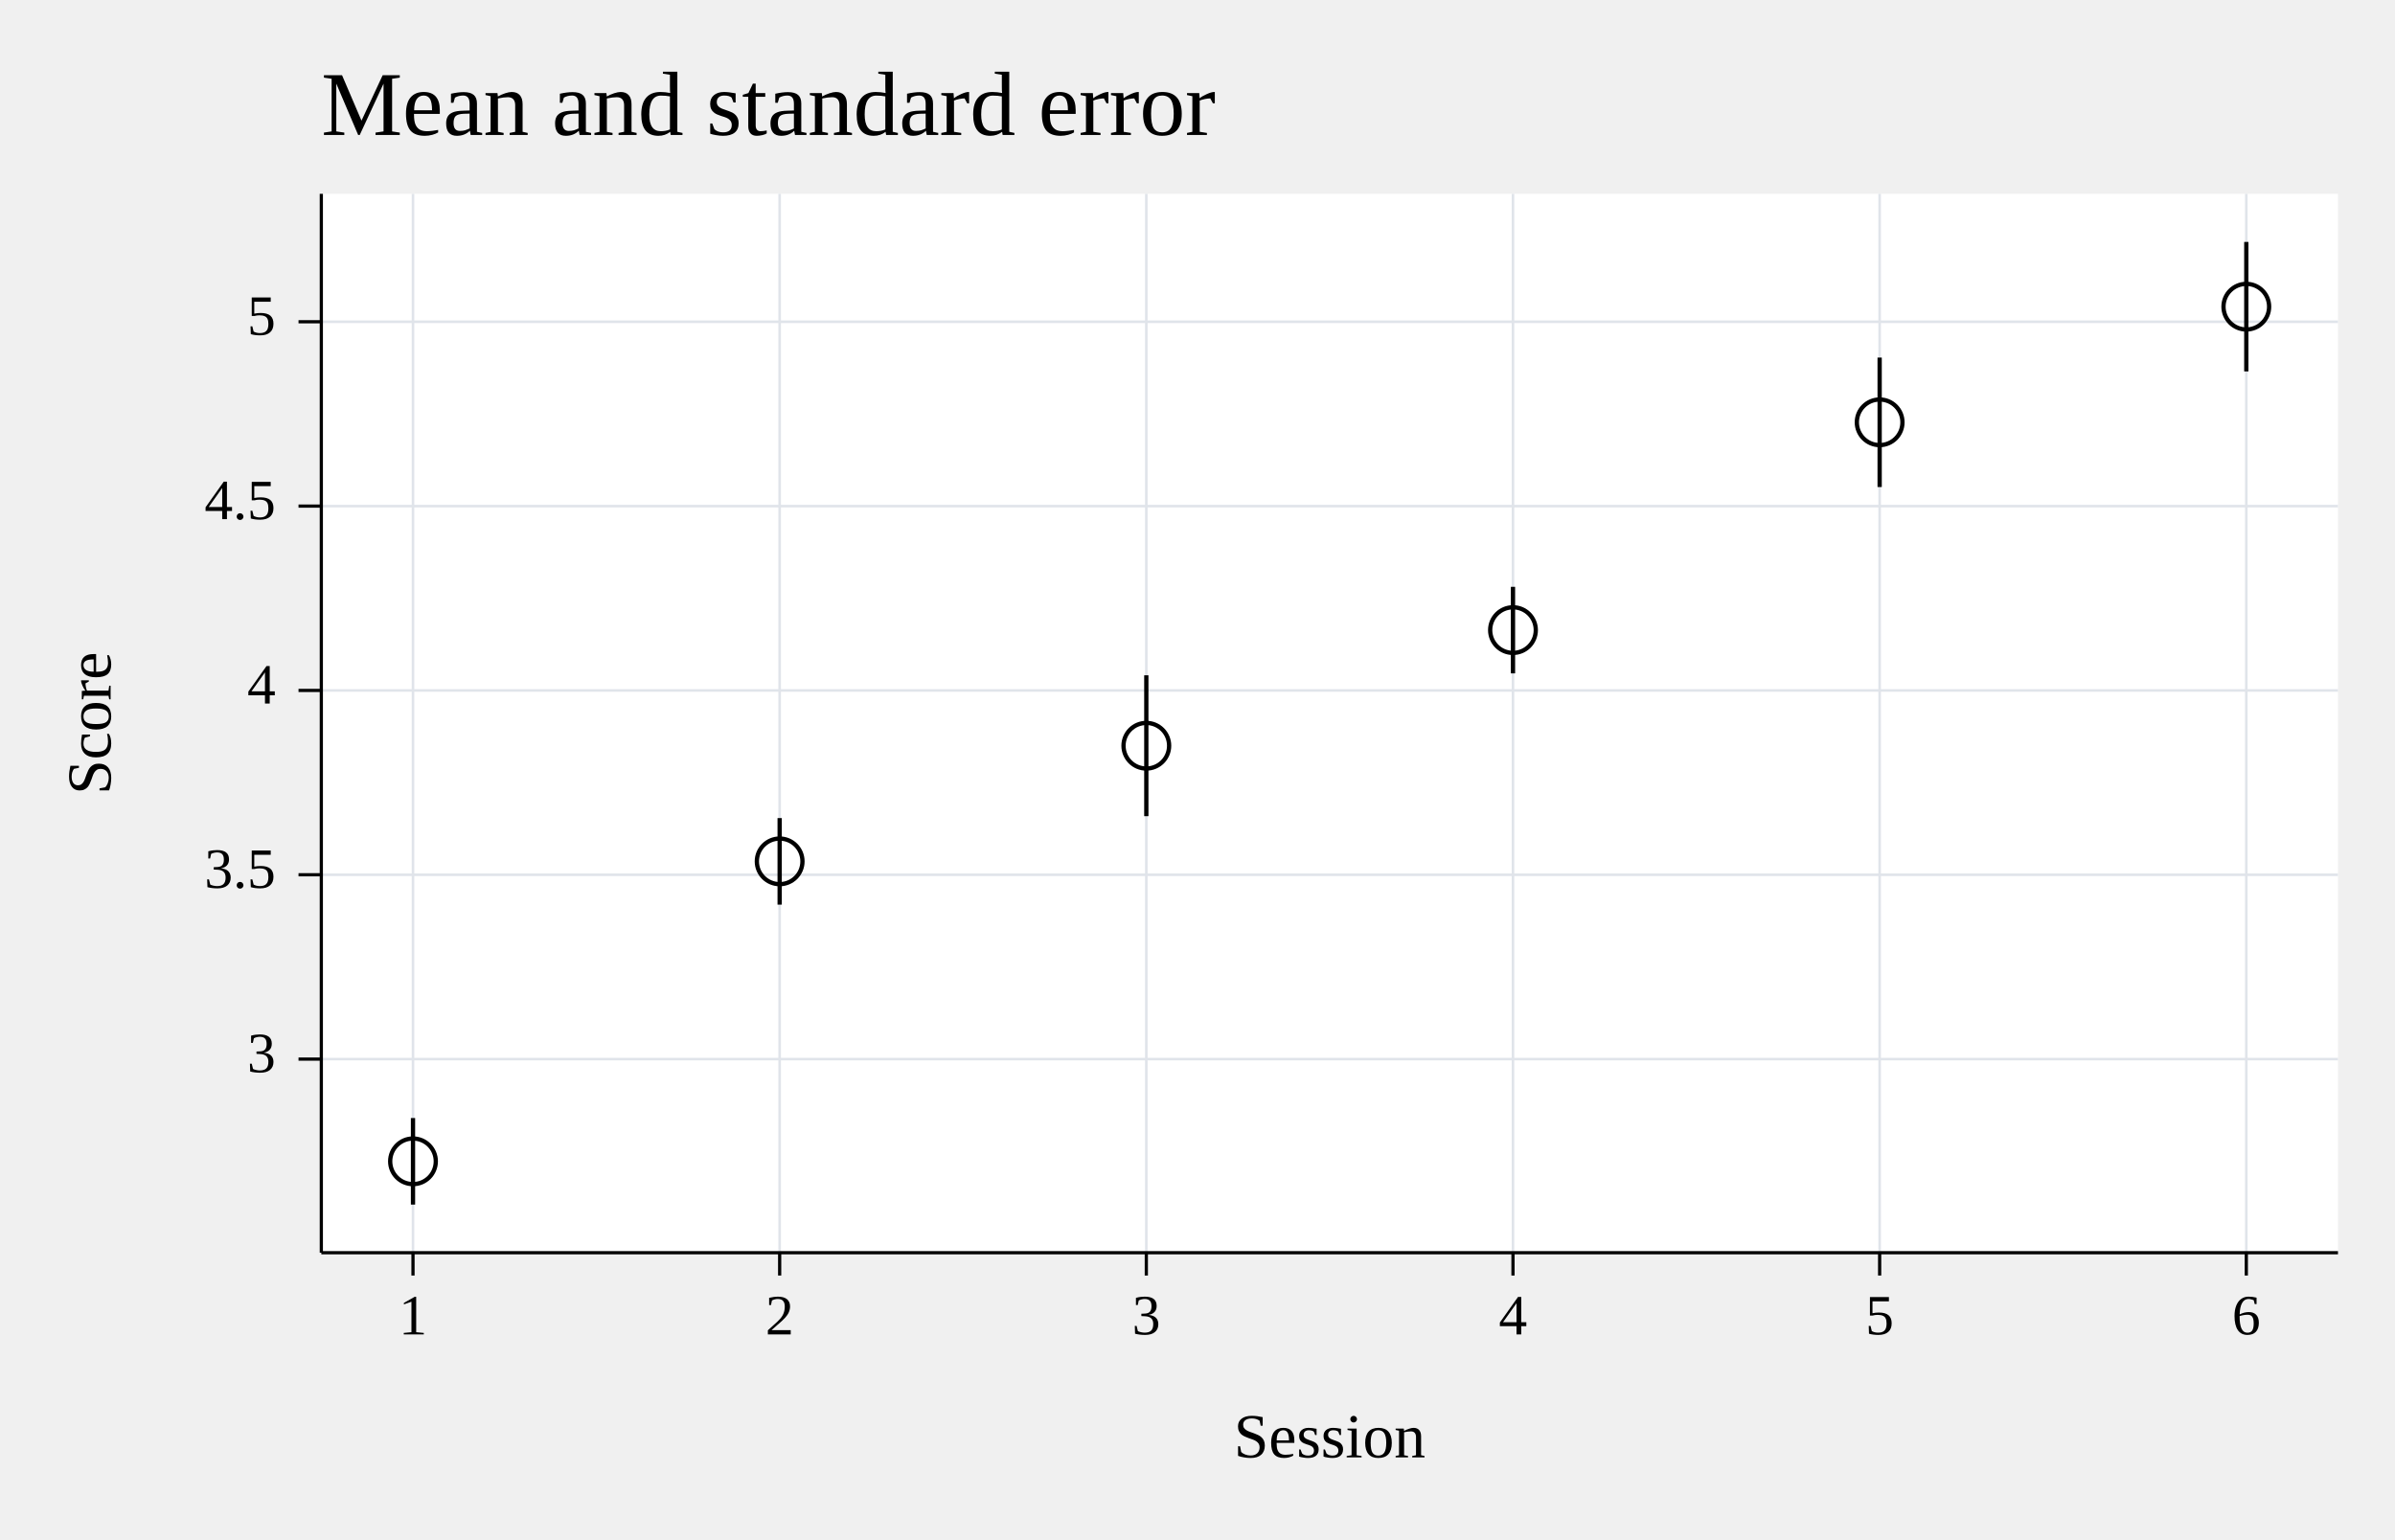
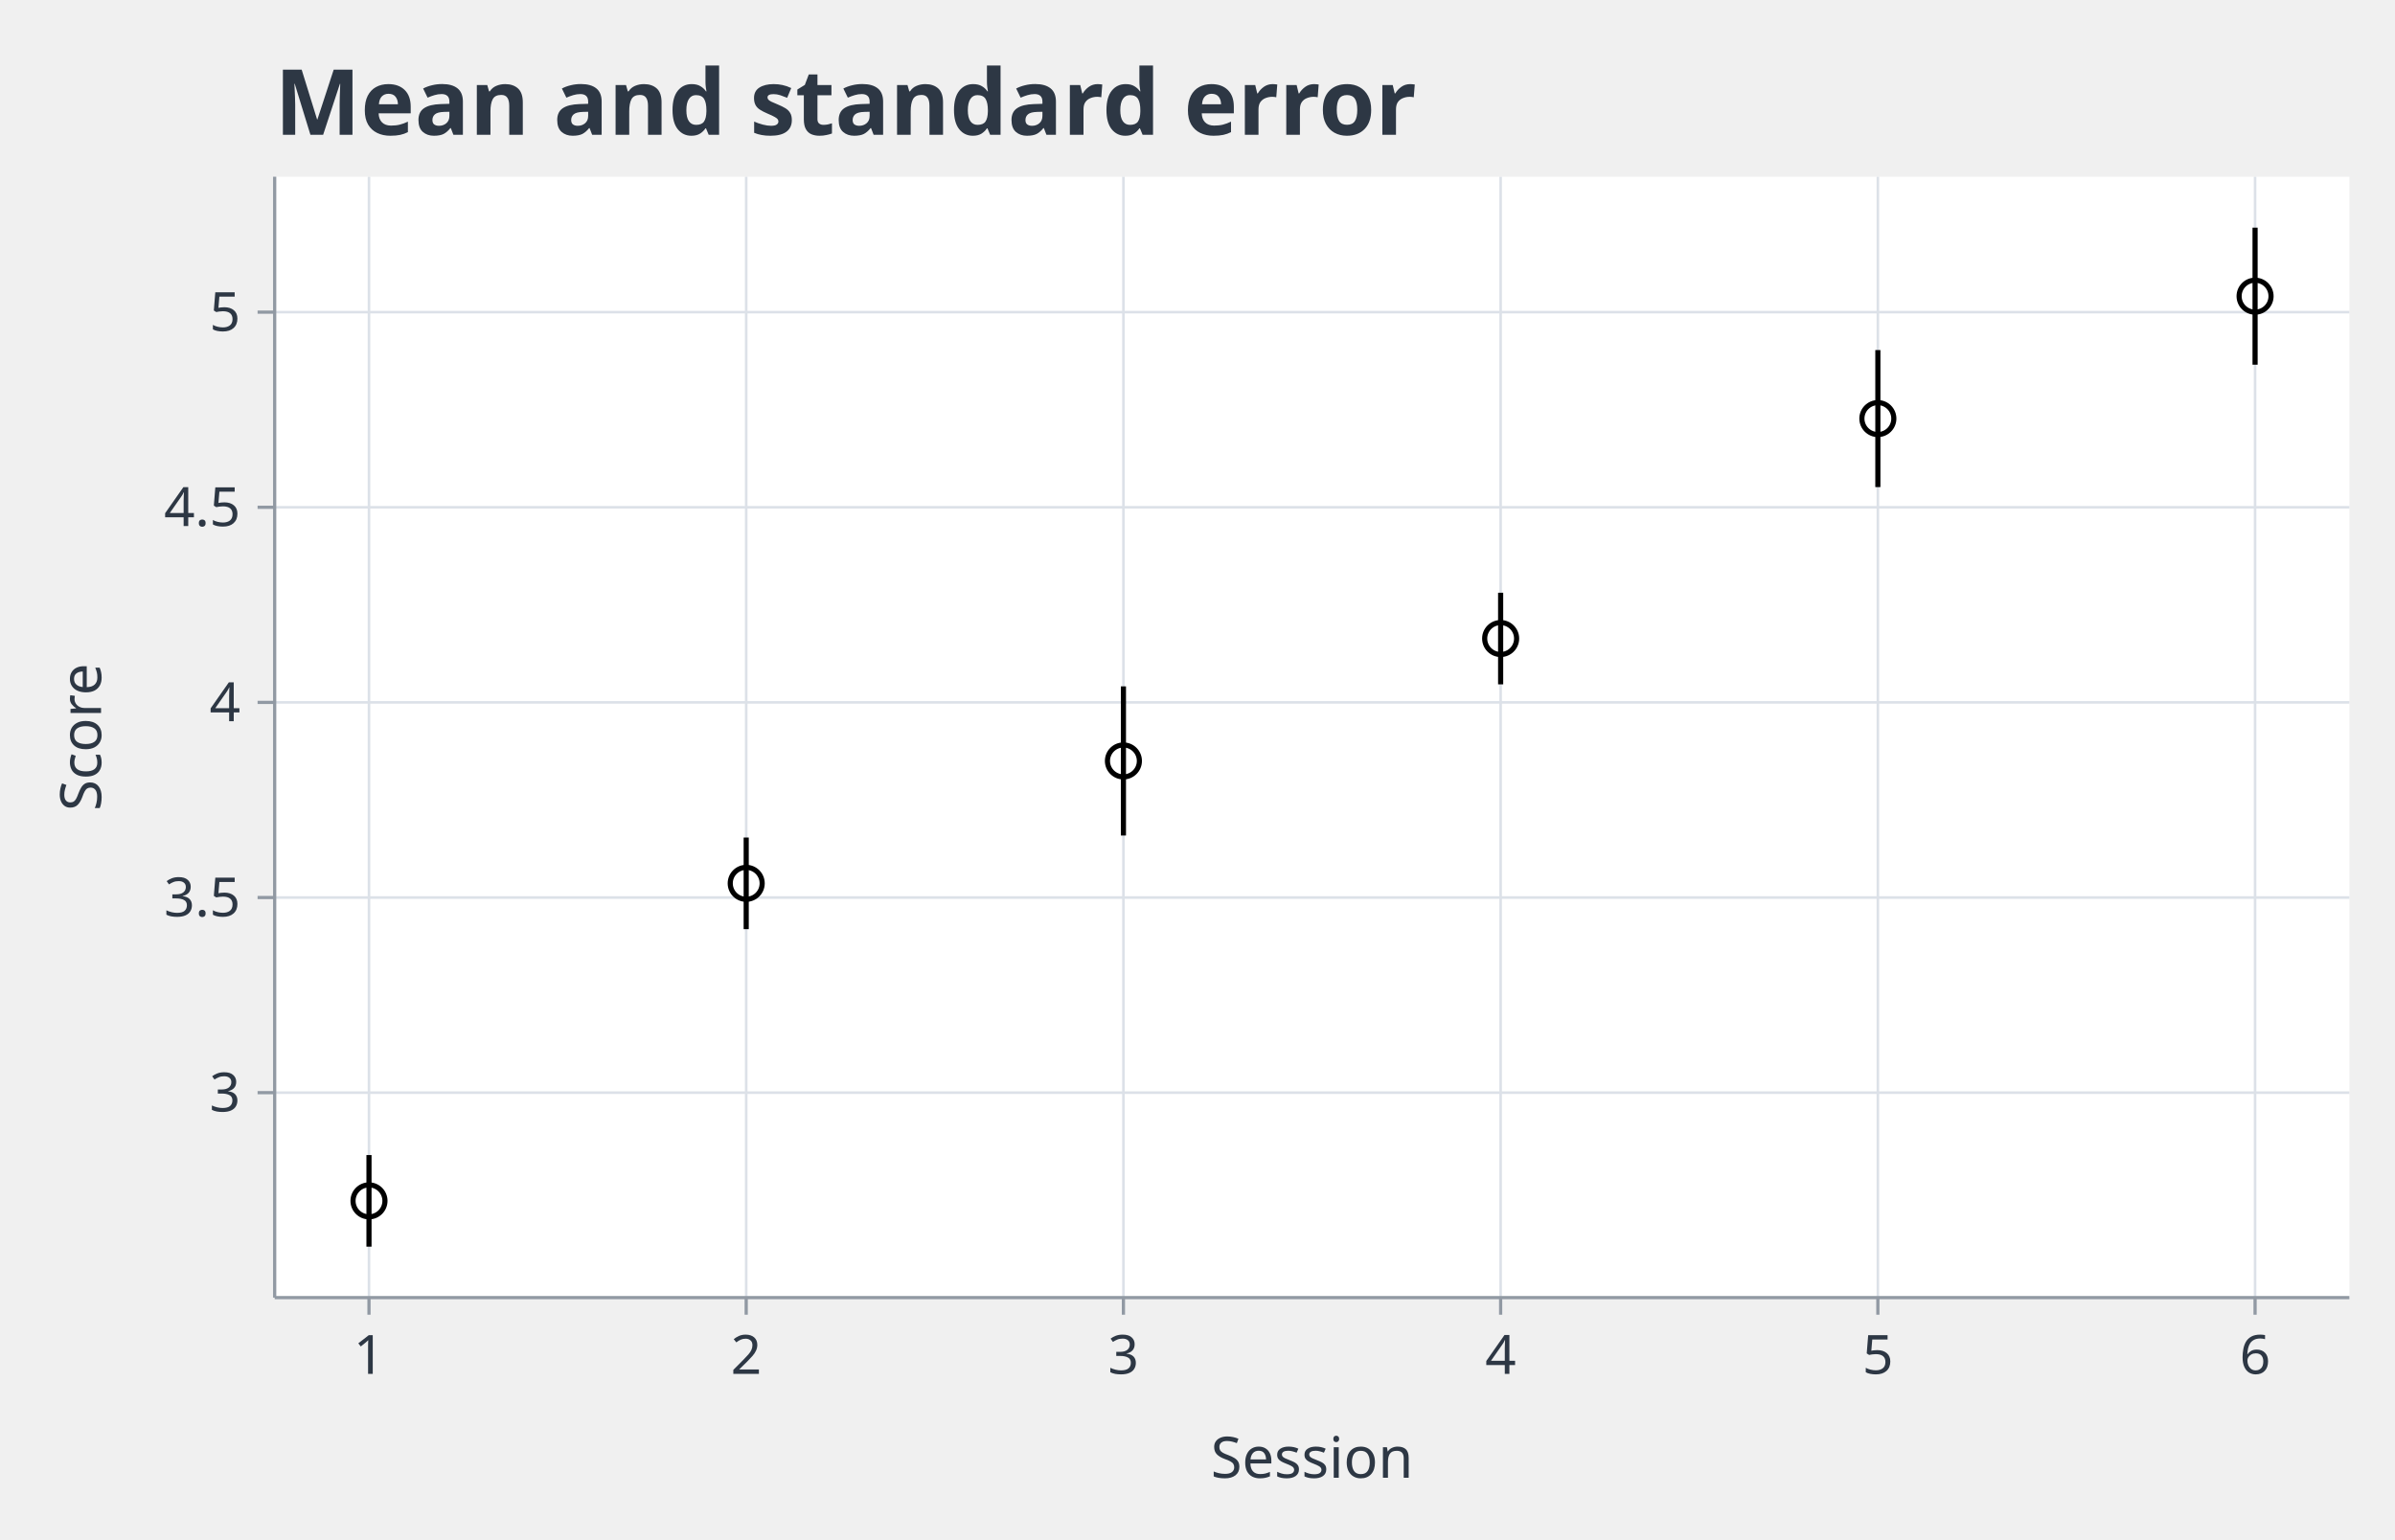
<svg xmlns="http://www.w3.org/2000/svg" width="560" height="360" viewBox="0 0 560 360" id="intaglio-plot" role="img" aria-labelledby="intaglio-plot-title" aria-describedby="intaglio-plot-description">
  <g data-name="plot-panel" clip-path="url(#clip-0)">
-     <rect data-name="plot-panel-background" stroke="none" fill="#ffffff" stroke-width="1" stroke-linecap="butt" stroke-linejoin="miter" x="75.133" y="45.333" width="471.533" height="247.667" />
-     <polyline data-name="plot-panel-grid-x" stroke="#e0e4ea" fill="none" stroke-width="0.6" stroke-linecap="butt" stroke-linejoin="miter" points="96.567,293 96.567,45.333" />
-     <polyline data-name="plot-panel-grid-x" stroke="#e0e4ea" fill="none" stroke-width="0.6" stroke-linecap="butt" stroke-linejoin="miter" points="182.3,293 182.3,45.333" />
-     <polyline data-name="plot-panel-grid-x" stroke="#e0e4ea" fill="none" stroke-width="0.6" stroke-linecap="butt" stroke-linejoin="miter" points="268.033,293 268.033,45.333" />
-     <polyline data-name="plot-panel-grid-x" stroke="#e0e4ea" fill="none" stroke-width="0.6" stroke-linecap="butt" stroke-linejoin="miter" points="353.767,293 353.767,45.333" />
-     <polyline data-name="plot-panel-grid-x" stroke="#e0e4ea" fill="none" stroke-width="0.6" stroke-linecap="butt" stroke-linejoin="miter" points="439.5,293 439.5,45.333" />
-     <polyline data-name="plot-panel-grid-x" stroke="#e0e4ea" fill="none" stroke-width="0.6" stroke-linecap="butt" stroke-linejoin="miter" points="525.233,293 525.233,45.333" />
-     <polyline data-name="plot-panel-grid-y" stroke="#e0e4ea" fill="none" stroke-width="0.6" stroke-linecap="butt" stroke-linejoin="miter" points="75.133,247.714 546.667,247.714" />
-     <polyline data-name="plot-panel-grid-y" stroke="#e0e4ea" fill="none" stroke-width="0.6" stroke-linecap="butt" stroke-linejoin="miter" points="75.133,204.599 546.667,204.599" />
-     <polyline data-name="plot-panel-grid-y" stroke="#e0e4ea" fill="none" stroke-width="0.6" stroke-linecap="butt" stroke-linejoin="miter" points="75.133,161.485 546.667,161.485" />
-     <polyline data-name="plot-panel-grid-y" stroke="#e0e4ea" fill="none" stroke-width="0.6" stroke-linecap="butt" stroke-linejoin="miter" points="75.133,118.371 546.667,118.371" />
-     <polyline data-name="plot-panel-grid-y" stroke="#e0e4ea" fill="none" stroke-width="0.6" stroke-linecap="butt" stroke-linejoin="miter" points="75.133,75.256 546.667,75.256" />
-     <polyline data-name="stat-summary-interval-0" stroke="#000000" fill="none" stroke-width="1" stroke-linecap="butt" stroke-linejoin="miter" points="96.567,281.742 96.567,261.502" />
-     <circle data-name="stat-summary-mean-0" stroke="#000000" fill="none" stroke-width="1" stroke-linecap="butt" stroke-linejoin="miter" cx="96.567" cy="271.622" r="5.333" />
-     <polyline data-name="stat-summary-interval-1" stroke="#000000" fill="none" stroke-width="1" stroke-linecap="butt" stroke-linejoin="miter" points="182.3,211.584 182.3,191.344" />
-     <circle data-name="stat-summary-mean-1" stroke="#000000" fill="none" stroke-width="1" stroke-linecap="butt" stroke-linejoin="miter" cx="182.3" cy="201.464" r="5.333" />
-     <polyline data-name="stat-summary-interval-2" stroke="#000000" fill="none" stroke-width="1" stroke-linecap="butt" stroke-linejoin="miter" points="268.033,190.893 268.033,157.945" />
-     <circle data-name="stat-summary-mean-2" stroke="#000000" fill="none" stroke-width="1" stroke-linecap="butt" stroke-linejoin="miter" cx="268.033" cy="174.419" r="5.333" />
-     <polyline data-name="stat-summary-interval-3" stroke="#000000" fill="none" stroke-width="1" stroke-linecap="butt" stroke-linejoin="miter" points="353.767,157.495 353.767,137.255" />
-     <circle data-name="stat-summary-mean-3" stroke="#000000" fill="none" stroke-width="1" stroke-linecap="butt" stroke-linejoin="miter" cx="353.767" cy="147.375" r="5.333" />
-     <polyline data-name="stat-summary-interval-4" stroke="#000000" fill="none" stroke-width="1" stroke-linecap="butt" stroke-linejoin="miter" points="439.5,113.911 439.5,83.635" />
-     <circle data-name="stat-summary-mean-4" stroke="#000000" fill="none" stroke-width="1" stroke-linecap="butt" stroke-linejoin="miter" cx="439.5" cy="98.773" r="5.333" />
-     <polyline data-name="stat-summary-interval-5" stroke="#000000" fill="none" stroke-width="1" stroke-linecap="butt" stroke-linejoin="miter" points="525.233,86.867 525.233,56.591" />
-     <circle data-name="stat-summary-mean-5" stroke="#000000" fill="none" stroke-width="1" stroke-linecap="butt" stroke-linejoin="miter" cx="525.233" cy="71.729" r="5.333" />
+     <rect data-name="plot-panel-background" stroke="none" fill="#ffffff" stroke-width="1" stroke-linecap="butt" stroke-linejoin="miter" x="64.227" y="41.333" width="485.107" height="262.167" />
+     <polyline data-name="plot-panel-grid-x" stroke="#dce1e8" fill="none" stroke-width="0.6" stroke-linecap="butt" stroke-linejoin="miter" points="86.277,303.5 86.277,41.333" />
+     <polyline data-name="plot-panel-grid-x" stroke="#dce1e8" fill="none" stroke-width="0.6" stroke-linecap="butt" stroke-linejoin="miter" points="174.478,303.5 174.478,41.333" />
+     <polyline data-name="plot-panel-grid-x" stroke="#dce1e8" fill="none" stroke-width="0.6" stroke-linecap="butt" stroke-linejoin="miter" points="262.679,303.5 262.679,41.333" />
+     <polyline data-name="plot-panel-grid-x" stroke="#dce1e8" fill="none" stroke-width="0.6" stroke-linecap="butt" stroke-linejoin="miter" points="350.881,303.5 350.881,41.333" />
+     <polyline data-name="plot-panel-grid-x" stroke="#dce1e8" fill="none" stroke-width="0.6" stroke-linecap="butt" stroke-linejoin="miter" points="439.082,303.5 439.082,41.333" />
+     <polyline data-name="plot-panel-grid-x" stroke="#dce1e8" fill="none" stroke-width="0.6" stroke-linecap="butt" stroke-linejoin="miter" points="527.283,303.5 527.283,41.333" />
+     <polyline data-name="plot-panel-grid-y" stroke="#dce1e8" fill="none" stroke-width="0.6" stroke-linecap="butt" stroke-linejoin="miter" points="64.227,255.562 549.333,255.562" />
+     <polyline data-name="plot-panel-grid-y" stroke="#dce1e8" fill="none" stroke-width="0.6" stroke-linecap="butt" stroke-linejoin="miter" points="64.227,209.924 549.333,209.924" />
+     <polyline data-name="plot-panel-grid-y" stroke="#dce1e8" fill="none" stroke-width="0.6" stroke-linecap="butt" stroke-linejoin="miter" points="64.227,164.285 549.333,164.285" />
+     <polyline data-name="plot-panel-grid-y" stroke="#dce1e8" fill="none" stroke-width="0.6" stroke-linecap="butt" stroke-linejoin="miter" points="64.227,118.647 549.333,118.647" />
+     <polyline data-name="plot-panel-grid-y" stroke="#dce1e8" fill="none" stroke-width="0.6" stroke-linecap="butt" stroke-linejoin="miter" points="64.227,73.008 549.333,73.008" />
+     <polyline data-name="stat-summary-interval-0" stroke="#000000" fill="none" stroke-width="1.2" stroke-linecap="butt" stroke-linejoin="miter" points="86.277,291.583 86.277,270.158" />
+     <circle data-name="stat-summary-mean-0" stroke="#000000" fill="none" stroke-width="1.2" stroke-linecap="butt" stroke-linejoin="miter" cx="86.277" cy="280.871" r="3.733" />
+     <polyline data-name="stat-summary-interval-1" stroke="#000000" fill="none" stroke-width="1.2" stroke-linecap="butt" stroke-linejoin="miter" points="174.478,217.317 174.478,195.892" />
+     <circle data-name="stat-summary-mean-1" stroke="#000000" fill="none" stroke-width="1.2" stroke-linecap="butt" stroke-linejoin="miter" cx="174.478" cy="206.605" r="3.733" />
+     <polyline data-name="stat-summary-interval-2" stroke="#000000" fill="none" stroke-width="1.2" stroke-linecap="butt" stroke-linejoin="miter" points="262.679,195.416 262.679,160.538" />
+     <circle data-name="stat-summary-mean-2" stroke="#000000" fill="none" stroke-width="1.2" stroke-linecap="butt" stroke-linejoin="miter" cx="262.679" cy="177.977" r="3.733" />
+     <polyline data-name="stat-summary-interval-3" stroke="#000000" fill="none" stroke-width="1.2" stroke-linecap="butt" stroke-linejoin="miter" points="350.881,160.061 350.881,138.636" />
+     <circle data-name="stat-summary-mean-3" stroke="#000000" fill="none" stroke-width="1.2" stroke-linecap="butt" stroke-linejoin="miter" cx="350.881" cy="149.349" r="3.733" />
+     <polyline data-name="stat-summary-interval-4" stroke="#000000" fill="none" stroke-width="1.2" stroke-linecap="butt" stroke-linejoin="miter" points="439.082,113.926 439.082,81.878" />
+     <circle data-name="stat-summary-mean-4" stroke="#000000" fill="none" stroke-width="1.2" stroke-linecap="butt" stroke-linejoin="miter" cx="439.082" cy="97.902" r="3.733" />
+     <polyline data-name="stat-summary-interval-5" stroke="#000000" fill="none" stroke-width="1.2" stroke-linecap="butt" stroke-linejoin="miter" points="527.283,85.298 527.283,53.25" />
+     <circle data-name="stat-summary-mean-5" stroke="#000000" fill="none" stroke-width="1.2" stroke-linecap="butt" stroke-linejoin="miter" cx="527.283" cy="69.274" r="3.733" />
  </g>
  <g data-name="x-axis">
-     <polyline data-name="x-axis-baseline" stroke="#000000" fill="none" stroke-width="0.75" stroke-linecap="butt" stroke-linejoin="miter" points="75.133,293 546.667,293" />
-     <polyline data-name="x-axis-ticks" stroke="#000000" fill="none" stroke-width="0.75" stroke-linecap="butt" stroke-linejoin="miter" points="96.567,293 96.567,298.333" />
-     <polyline data-name="x-axis-ticks" stroke="#000000" fill="none" stroke-width="0.75" stroke-linecap="butt" stroke-linejoin="miter" points="182.3,293 182.3,298.333" />
-     <polyline data-name="x-axis-ticks" stroke="#000000" fill="none" stroke-width="0.75" stroke-linecap="butt" stroke-linejoin="miter" points="268.033,293 268.033,298.333" />
-     <polyline data-name="x-axis-ticks" stroke="#000000" fill="none" stroke-width="0.75" stroke-linecap="butt" stroke-linejoin="miter" points="353.767,293 353.767,298.333" />
-     <polyline data-name="x-axis-ticks" stroke="#000000" fill="none" stroke-width="0.75" stroke-linecap="butt" stroke-linejoin="miter" points="439.5,293 439.5,298.333" />
-     <polyline data-name="x-axis-ticks" stroke="#000000" fill="none" stroke-width="0.75" stroke-linecap="butt" stroke-linejoin="miter" points="525.233,293 525.233,298.333" />
-     <text data-name="x-axis-label" fill="#000000" stroke="none" font-size="13.333" x="96.567" y="303.667" text-anchor="middle" dominant-baseline="text-before-edge">1</text>
-     <text data-name="x-axis-label" fill="#000000" stroke="none" font-size="13.333" x="182.3" y="303.667" text-anchor="middle" dominant-baseline="text-before-edge">2</text>
-     <text data-name="x-axis-label" fill="#000000" stroke="none" font-size="13.333" x="268.033" y="303.667" text-anchor="middle" dominant-baseline="text-before-edge">3</text>
-     <text data-name="x-axis-label" fill="#000000" stroke="none" font-size="13.333" x="353.767" y="303.667" text-anchor="middle" dominant-baseline="text-before-edge">4</text>
-     <text data-name="x-axis-label" fill="#000000" stroke="none" font-size="13.333" x="439.5" y="303.667" text-anchor="middle" dominant-baseline="text-before-edge">5</text>
-     <text data-name="x-axis-label" fill="#000000" stroke="none" font-size="13.333" x="525.233" y="303.667" text-anchor="middle" dominant-baseline="text-before-edge">6</text>
-     <text data-name="x-axis-title" fill="#000000" stroke="none" font-size="14.667" x="310.9" y="337.5" text-anchor="middle" dominant-baseline="middle">Session</text>
+     <polyline data-name="x-axis-baseline" stroke="#9199a3" fill="none" stroke-width="0.75" stroke-linecap="butt" stroke-linejoin="miter" points="64.227,303.5 549.333,303.5" />
+     <polyline data-name="x-axis-ticks" stroke="#9199a3" fill="none" stroke-width="0.75" stroke-linecap="butt" stroke-linejoin="miter" points="86.277,303.5 86.277,307.5" />
+     <polyline data-name="x-axis-ticks" stroke="#9199a3" fill="none" stroke-width="0.75" stroke-linecap="butt" stroke-linejoin="miter" points="174.478,303.5 174.478,307.5" />
+     <polyline data-name="x-axis-ticks" stroke="#9199a3" fill="none" stroke-width="0.75" stroke-linecap="butt" stroke-linejoin="miter" points="262.679,303.5 262.679,307.5" />
+     <polyline data-name="x-axis-ticks" stroke="#9199a3" fill="none" stroke-width="0.75" stroke-linecap="butt" stroke-linejoin="miter" points="350.881,303.5 350.881,307.5" />
+     <polyline data-name="x-axis-ticks" stroke="#9199a3" fill="none" stroke-width="0.75" stroke-linecap="butt" stroke-linejoin="miter" points="439.082,303.5 439.082,307.5" />
+     <polyline data-name="x-axis-ticks" stroke="#9199a3" fill="none" stroke-width="0.75" stroke-linecap="butt" stroke-linejoin="miter" points="527.283,303.5 527.283,307.5" />
+     <text data-name="x-axis-label" fill="#2d3744" stroke="none" font-family="sans-serif" font-weight="400" font-size="12.667" x="86.277" y="311.5" text-anchor="middle" dominant-baseline="text-before-edge">1</text>
+     <text data-name="x-axis-label" fill="#2d3744" stroke="none" font-family="sans-serif" font-weight="400" font-size="12.667" x="174.478" y="311.5" text-anchor="middle" dominant-baseline="text-before-edge">2</text>
+     <text data-name="x-axis-label" fill="#2d3744" stroke="none" font-family="sans-serif" font-weight="400" font-size="12.667" x="262.679" y="311.5" text-anchor="middle" dominant-baseline="text-before-edge">3</text>
+     <text data-name="x-axis-label" fill="#2d3744" stroke="none" font-family="sans-serif" font-weight="400" font-size="12.667" x="350.881" y="311.5" text-anchor="middle" dominant-baseline="text-before-edge">4</text>
+     <text data-name="x-axis-label" fill="#2d3744" stroke="none" font-family="sans-serif" font-weight="400" font-size="12.667" x="439.082" y="311.5" text-anchor="middle" dominant-baseline="text-before-edge">5</text>
+     <text data-name="x-axis-label" fill="#2d3744" stroke="none" font-family="sans-serif" font-weight="400" font-size="12.667" x="527.283" y="311.5" text-anchor="middle" dominant-baseline="text-before-edge">6</text>
+     <text data-name="x-axis-title" fill="#2d3744" stroke="none" font-family="sans-serif" font-weight="400" font-size="13.333" x="306.78" y="341" text-anchor="middle" dominant-baseline="middle">Session</text>
  </g>
  <g data-name="y-axis">
-     <polyline data-name="y-axis-baseline" stroke="#000000" fill="none" stroke-width="0.75" stroke-linecap="butt" stroke-linejoin="miter" points="75.133,293 75.133,45.333" />
-     <polyline data-name="y-axis-ticks" stroke="#000000" fill="none" stroke-width="0.75" stroke-linecap="butt" stroke-linejoin="miter" points="75.133,247.714 69.8,247.714" />
-     <polyline data-name="y-axis-ticks" stroke="#000000" fill="none" stroke-width="0.75" stroke-linecap="butt" stroke-linejoin="miter" points="75.133,204.599 69.8,204.599" />
-     <polyline data-name="y-axis-ticks" stroke="#000000" fill="none" stroke-width="0.75" stroke-linecap="butt" stroke-linejoin="miter" points="75.133,161.485 69.8,161.485" />
-     <polyline data-name="y-axis-ticks" stroke="#000000" fill="none" stroke-width="0.75" stroke-linecap="butt" stroke-linejoin="miter" points="75.133,118.371 69.8,118.371" />
-     <polyline data-name="y-axis-ticks" stroke="#000000" fill="none" stroke-width="0.75" stroke-linecap="butt" stroke-linejoin="miter" points="75.133,75.256 69.8,75.256" />
-     <text data-name="y-axis-label" fill="#000000" stroke="none" font-size="13.333" x="64.467" y="247.714" text-anchor="end" dominant-baseline="middle">3</text>
-     <text data-name="y-axis-label" fill="#000000" stroke="none" font-size="13.333" x="64.467" y="204.599" text-anchor="end" dominant-baseline="middle">3.5</text>
-     <text data-name="y-axis-label" fill="#000000" stroke="none" font-size="13.333" x="64.467" y="161.485" text-anchor="end" dominant-baseline="middle">4</text>
-     <text data-name="y-axis-label" fill="#000000" stroke="none" font-size="13.333" x="64.467" y="118.371" text-anchor="end" dominant-baseline="middle">4.5</text>
-     <text data-name="y-axis-label" fill="#000000" stroke="none" font-size="13.333" x="64.467" y="75.256" text-anchor="end" dominant-baseline="middle">5</text>
-     <text data-name="y-axis-title" fill="#000000" stroke="none" font-size="14.667" x="22.5" y="169.167" text-anchor="middle" dominant-baseline="middle" transform="rotate(-90 22.5 169.1667)">Score</text>
+     <polyline data-name="y-axis-baseline" stroke="#9199a3" fill="none" stroke-width="0.75" stroke-linecap="butt" stroke-linejoin="miter" points="64.227,303.5 64.227,41.333" />
+     <polyline data-name="y-axis-ticks" stroke="#9199a3" fill="none" stroke-width="0.75" stroke-linecap="butt" stroke-linejoin="miter" points="64.227,255.562 60.227,255.562" />
+     <polyline data-name="y-axis-ticks" stroke="#9199a3" fill="none" stroke-width="0.75" stroke-linecap="butt" stroke-linejoin="miter" points="64.227,209.924 60.227,209.924" />
+     <polyline data-name="y-axis-ticks" stroke="#9199a3" fill="none" stroke-width="0.75" stroke-linecap="butt" stroke-linejoin="miter" points="64.227,164.285 60.227,164.285" />
+     <polyline data-name="y-axis-ticks" stroke="#9199a3" fill="none" stroke-width="0.75" stroke-linecap="butt" stroke-linejoin="miter" points="64.227,118.647 60.227,118.647" />
+     <polyline data-name="y-axis-ticks" stroke="#9199a3" fill="none" stroke-width="0.75" stroke-linecap="butt" stroke-linejoin="miter" points="64.227,73.008 60.227,73.008" />
+     <text data-name="y-axis-label" fill="#2d3744" stroke="none" font-family="sans-serif" font-weight="400" font-size="12.667" x="56.227" y="255.562" text-anchor="end" dominant-baseline="middle">3</text>
+     <text data-name="y-axis-label" fill="#2d3744" stroke="none" font-family="sans-serif" font-weight="400" font-size="12.667" x="56.227" y="209.924" text-anchor="end" dominant-baseline="middle">3.5</text>
+     <text data-name="y-axis-label" fill="#2d3744" stroke="none" font-family="sans-serif" font-weight="400" font-size="12.667" x="56.227" y="164.285" text-anchor="end" dominant-baseline="middle">4</text>
+     <text data-name="y-axis-label" fill="#2d3744" stroke="none" font-family="sans-serif" font-weight="400" font-size="12.667" x="56.227" y="118.647" text-anchor="end" dominant-baseline="middle">4.5</text>
+     <text data-name="y-axis-label" fill="#2d3744" stroke="none" font-family="sans-serif" font-weight="400" font-size="12.667" x="56.227" y="73.008" text-anchor="end" dominant-baseline="middle">5</text>
+     <text data-name="y-axis-title" fill="#2d3744" stroke="none" font-family="sans-serif" font-weight="400" font-size="13.333" x="19" y="172.417" text-anchor="middle" dominant-baseline="middle" transform="rotate(-90 19 172.4167)">Score</text>
  </g>
  <g data-name="plot-title">
-     <text data-name="plot-title" fill="#000000" stroke="none" font-size="21.333" x="75.133" y="26.667" text-anchor="start" dominant-baseline="middle">Mean and standard error</text>
+     <text data-name="plot-title" fill="#2d3744" stroke="none" font-family="sans-serif" font-weight="600" font-size="21.333" x="64.227" y="24" text-anchor="start" dominant-baseline="middle">Mean and standard error</text>
  </g>
  <defs>
    <clipPath id="clip-0">
-       <rect x="75.133" y="45.333" width="471.533" height="247.667" />
+       <rect x="64.227" y="41.333" width="485.107" height="262.167" />
    </clipPath>
  </defs>
</svg>
